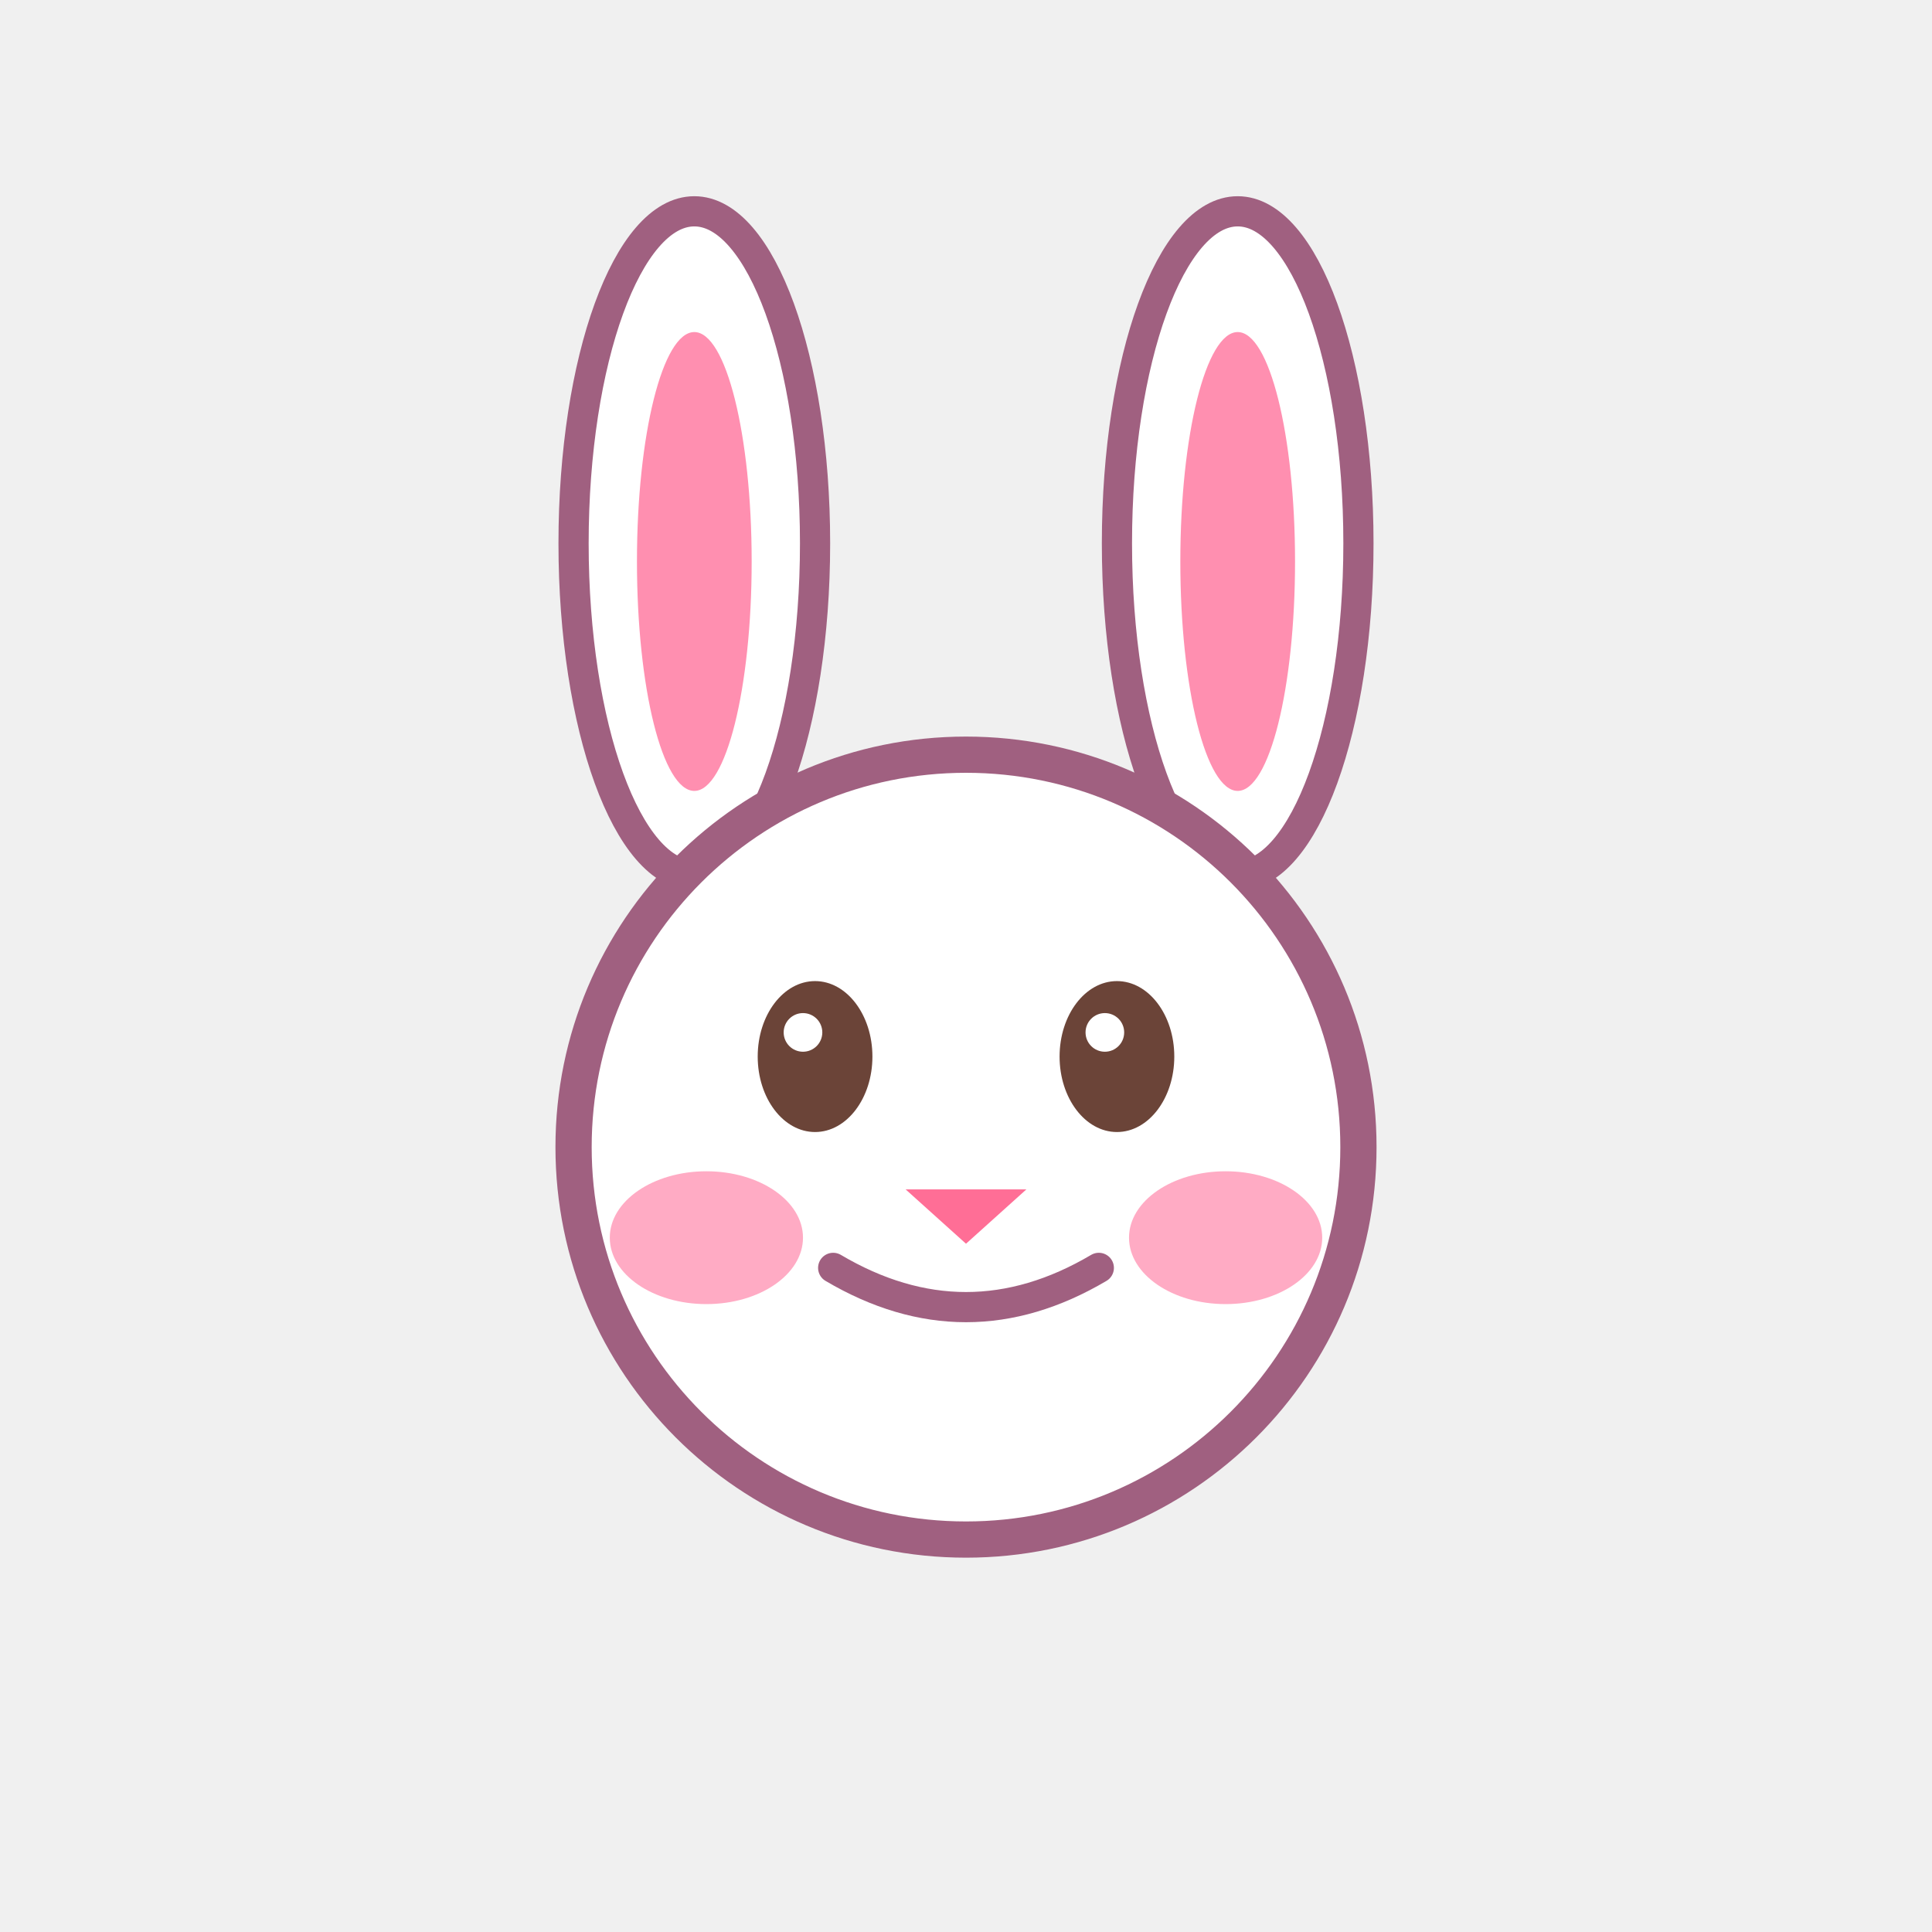
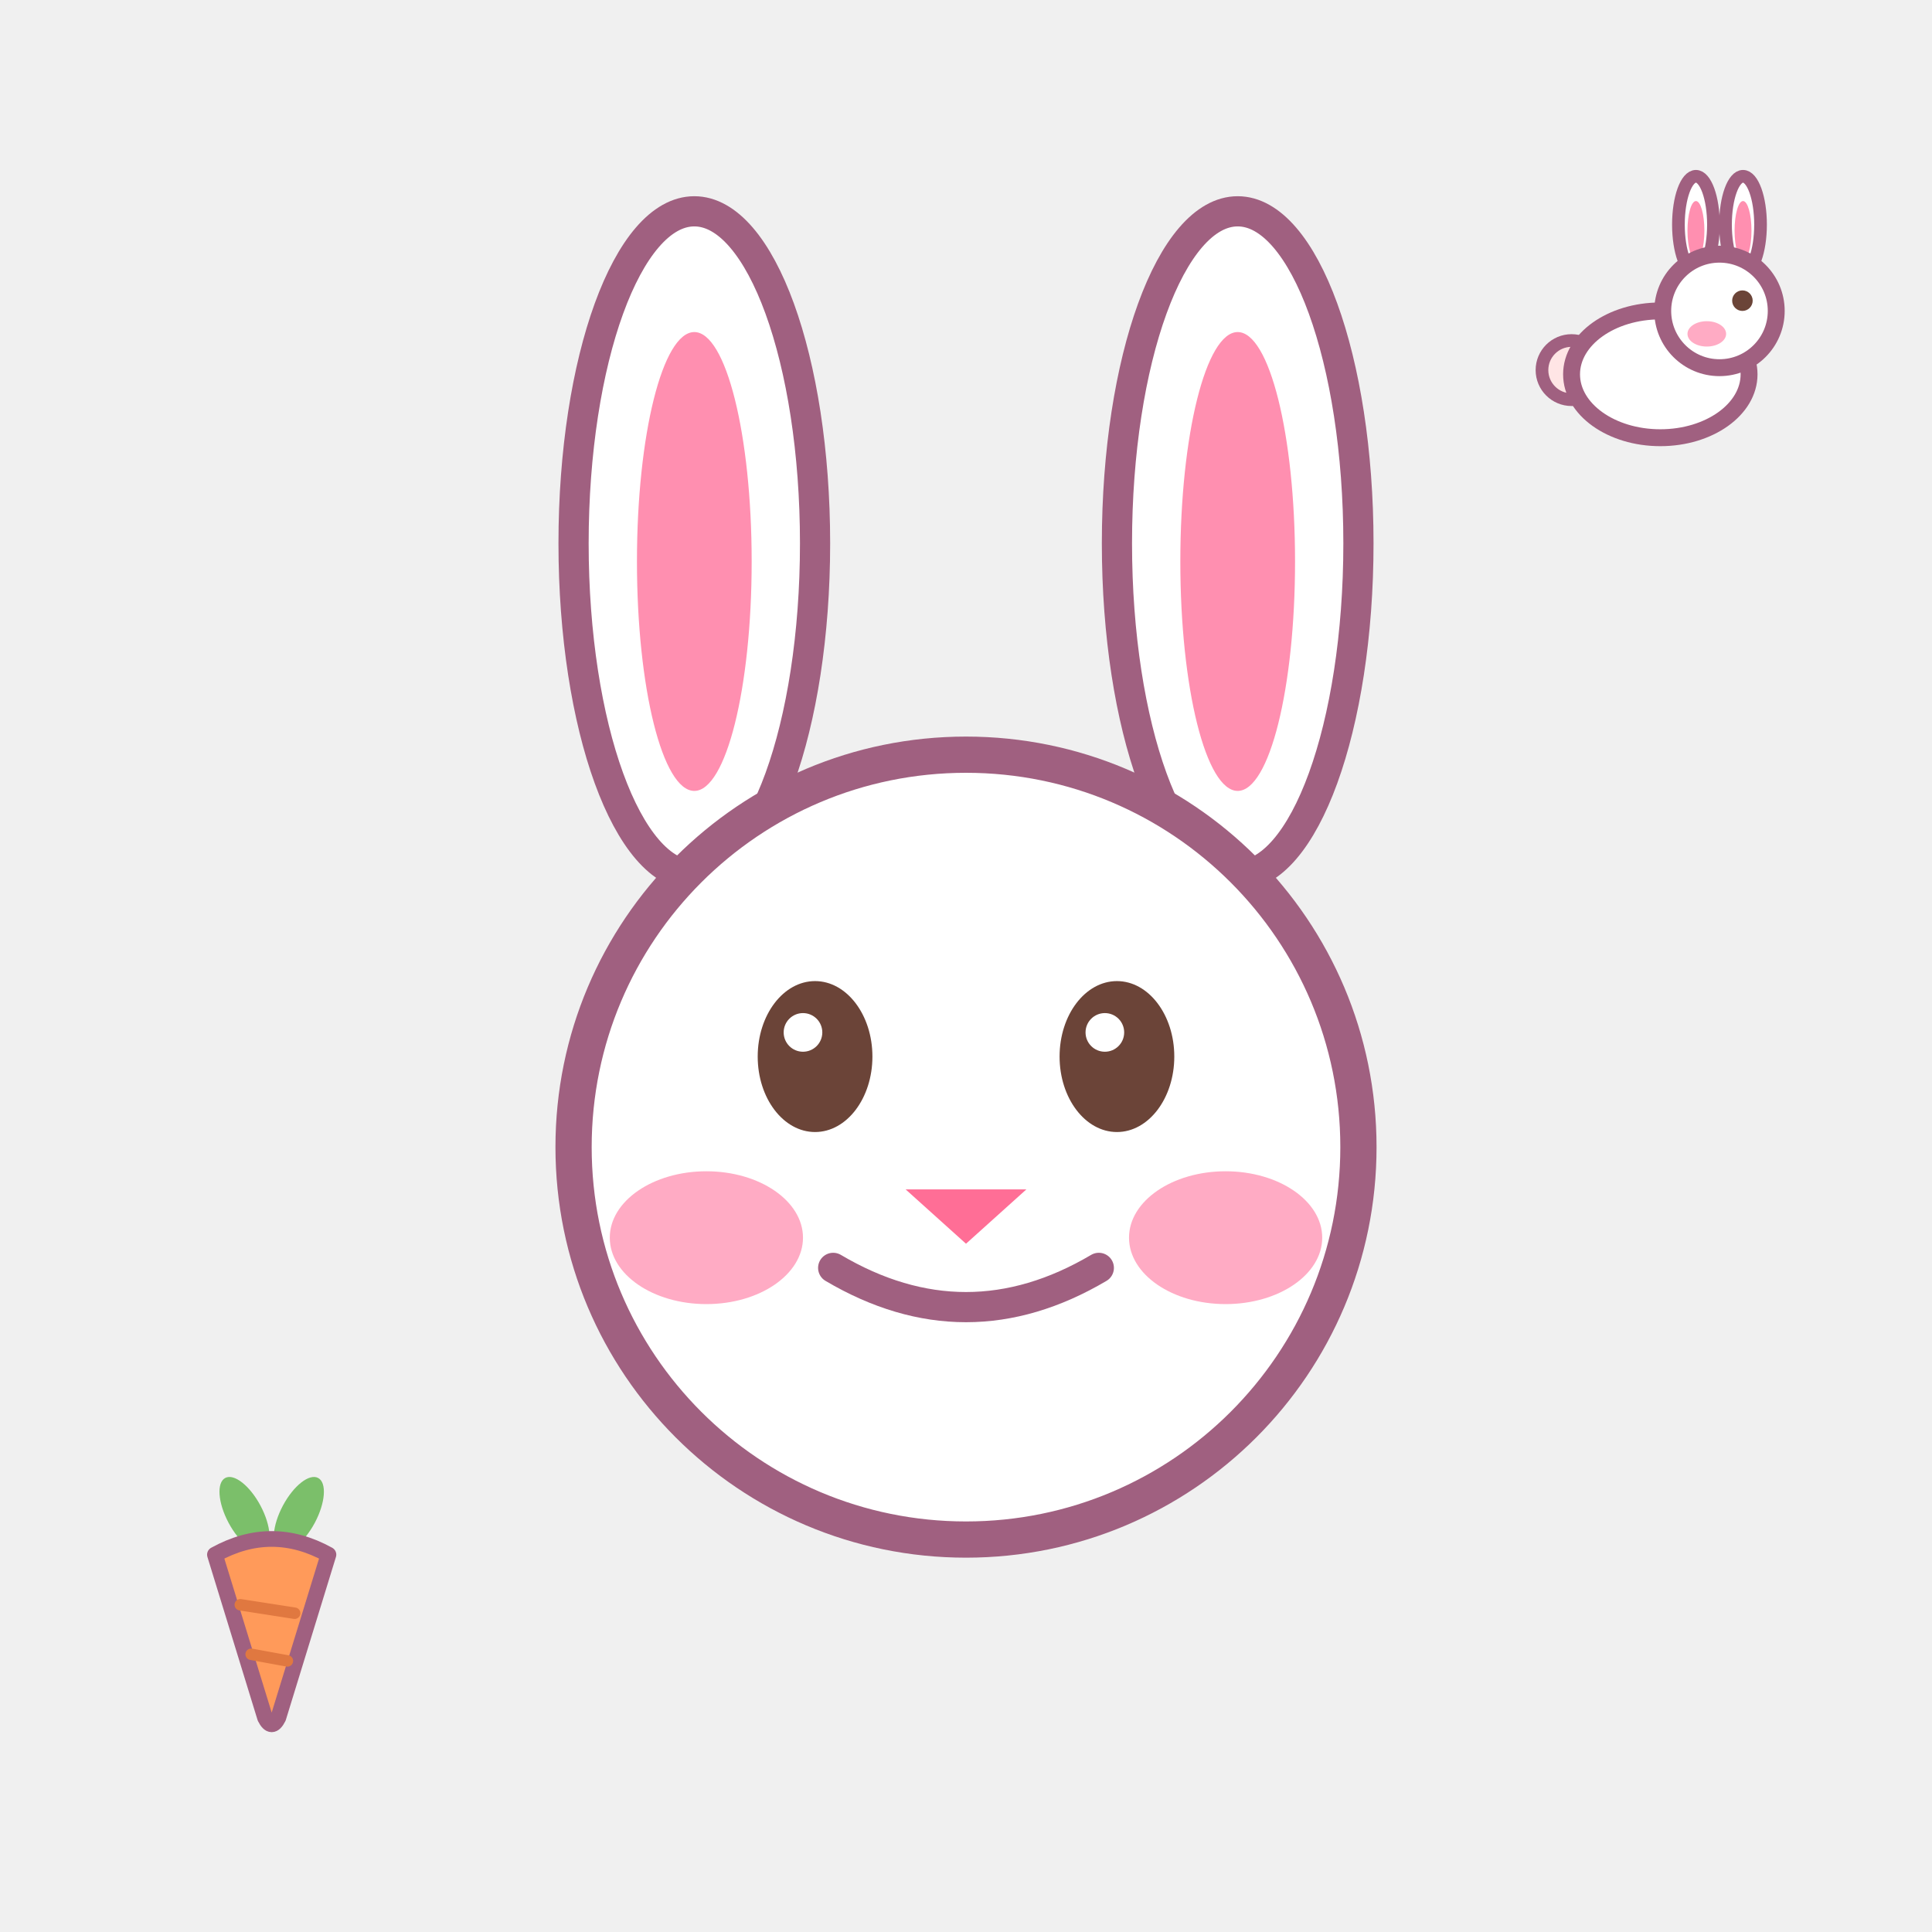
<svg xmlns="http://www.w3.org/2000/svg" viewBox="0 0 32 32" width="32" height="32">
  <ellipse cx="11.5" cy="9" rx="2" ry="5.5" fill="#FFFFFF" stroke="#A06080" stroke-width="0.5" />
  <ellipse cx="11.5" cy="9.3" rx="0.95" ry="3.8" fill="#FF8FB0" />
  <ellipse cx="20.5" cy="9" rx="2" ry="5.5" fill="#FFFFFF" stroke="#A06080" stroke-width="0.5" />
  <ellipse cx="20.5" cy="9.3" rx="0.95" ry="3.8" fill="#FF8FB0" />
  <circle cx="16" cy="19" r="6.5" fill="#FFFFFF" stroke="#A06080" stroke-width="0.6" />
  <ellipse cx="11.7" cy="20.5" rx="1.6" ry="1.1" fill="#FF8FB0" opacity="0.75" />
  <ellipse cx="20.3" cy="20.5" rx="1.6" ry="1.1" fill="#FF8FB0" opacity="0.75" />
  <ellipse cx="13.5" cy="17.5" rx="0.95" ry="1.25" fill="#6B4438" />
  <ellipse cx="18.5" cy="17.5" rx="0.95" ry="1.25" fill="#6B4438" />
  <circle cx="13.3" cy="17.1" r="0.32" fill="#FFFFFF" />
  <circle cx="18.3" cy="17.1" r="0.32" fill="#FFFFFF" />
  <path d="M 15 19.7 L 16 20.6 L 17 19.7 Z" fill="#FF6E96" />
  <path d="M 13.8 21 Q 16 22.3, 18.2 21" stroke="#A06080" stroke-width="0.5" fill="none" stroke-linecap="round" />
+   <g transform="translate(27.5 5.5)">
+     <g>
+       <animateTransform attributeName="transform" type="translate" values="0 0; 0 -1.6; 0 0" dur="0.6s" begin="0s" repeatCount="indefinite" additive="sum" />
+       <circle cx="-1.47" cy="0.63" r="0.49" fill="#FFE5E5" stroke="#A06080" stroke-width="0.21" />
+       <ellipse cx="0" cy="0.70" rx="1.47" ry="1.05" fill="#FFFFFF" stroke="#A06080" stroke-width="0.28" />
+       <g transform="translate(0.98 -1.05)">
+         <g>
+           <animateTransform attributeName="transform" type="scale" values="1 1; 1 1; 1 0.82; 1 1" dur="0.6s" begin="0s" repeatCount="indefinite" additive="sum" />
+           <ellipse cx="-0.39" cy="-0.73" rx="0.29" ry="0.80" fill="#FFFFFF" stroke="#A06080" stroke-width="0.21" />
+           <ellipse cx="0.39" cy="-0.73" rx="0.29" ry="0.80" fill="#FFFFFF" stroke="#A06080" stroke-width="0.21" />
+           <ellipse cx="-0.39" cy="-0.63" rx="0.14" ry="0.49" fill="#FF8FB0" />
+           <ellipse cx="0.39" cy="-0.63" rx="0.14" ry="0.49" fill="#FF8FB0" />
+         </g>
+       </g>
+       <circle cx="0.98" cy="-0.35" r="0.94" fill="#FFFFFF" stroke="#A06080" stroke-width="0.28" />
+       <circle cx="1.36" cy="-0.52" r="0.17" fill="#6B4438" />
+       <ellipse cx="0.77" cy="0.03" rx="0.32" ry="0.21" fill="#FF8FB0" opacity="0.75" />
+     </g>
+   </g>
+   <g transform="translate(4.5 26.5)">
+     <g>
+       <animateTransform attributeName="transform" type="translate" values="0 0; 0 -0.9; 0 0" dur="0.9s" begin="0.2s" repeatCount="indefinite" additive="sum" />
+       <ellipse cx="-0.45" cy="-1.42" rx="0.30" ry="0.68" fill="#7BBF6A" transform="rotate(-28 -0.45 -1.42)" />
+       <ellipse cx="0.45" cy="-1.42" rx="0.30" ry="0.68" fill="#7BBF6A" transform="rotate(28 0.45 -1.42)" />
+       <path d="M -0.94 -0.75 Q 0 -1.27 0.94 -0.75 L 0.11 1.95 Q 0 2.17 -0.11 1.95 Z" fill="#FF9A5A" stroke="#A06080" stroke-width="0.26" stroke-linejoin="round" />
+       <path d="M -0.52 0.08 L 0.38 0.22 M -0.34 0.90 L 0.26 1.01" stroke="#E07840" stroke-width="0.19" stroke-linecap="round" />
+     </g>
+   </g>
</svg>
